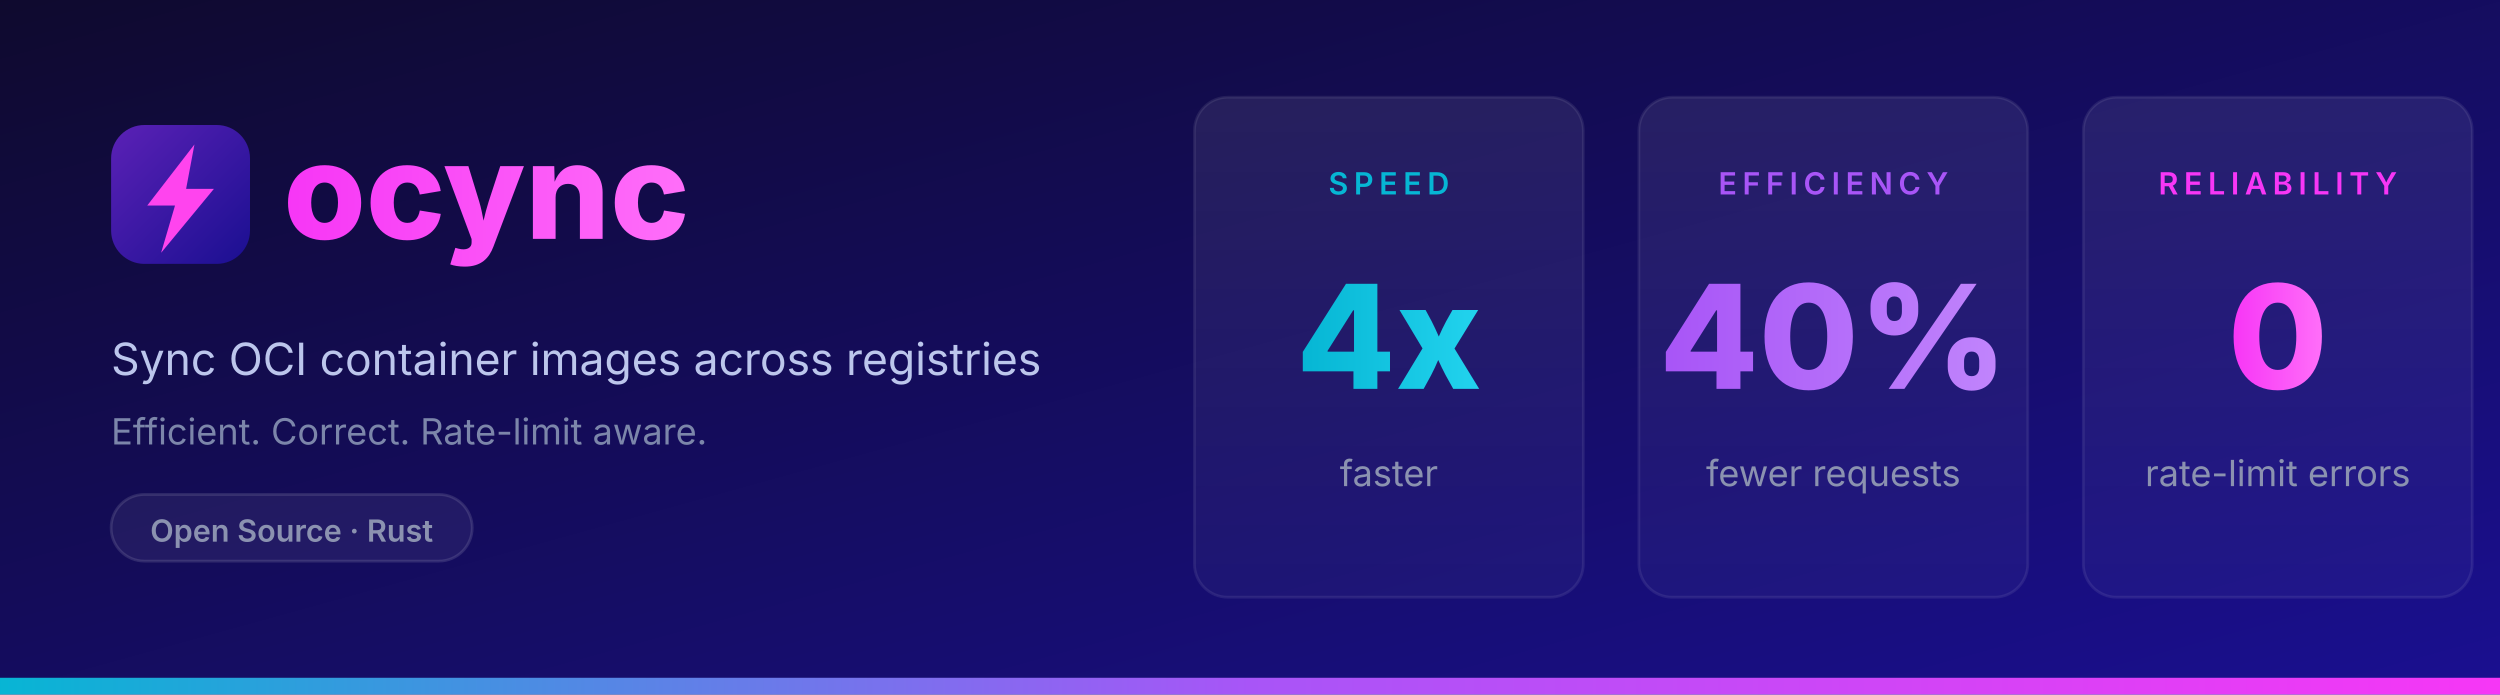
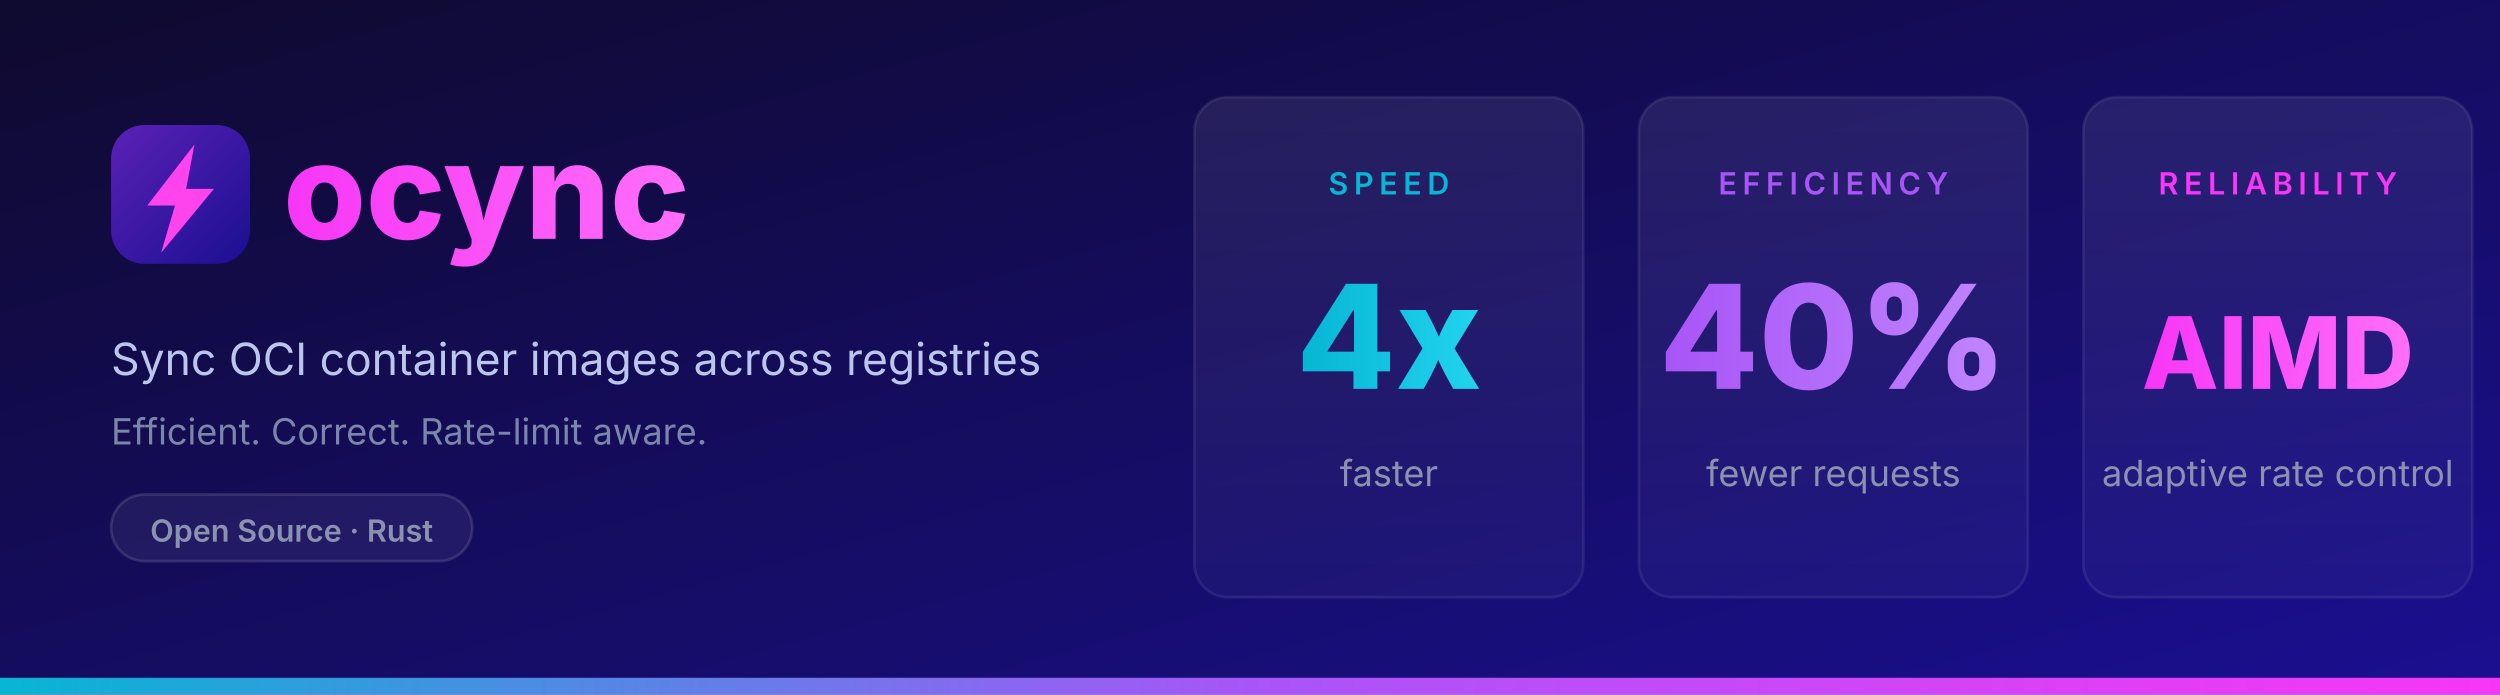
<svg xmlns="http://www.w3.org/2000/svg" width="900" height="250" viewBox="0 0 900 250">
  <defs>
    <linearGradient id="bg" x1="0" y1="0" x2="1" y2="1">
      <stop offset="0%" stop-color="#0f0a2e" />
      <stop offset="100%" stop-color="#1a0f91" />
    </linearGradient>
    <linearGradient id="logobg" x1="0" y1="0" x2="1" y2="1">
      <stop offset="0%" stop-color="#5b21b6" />
      <stop offset="100%" stop-color="#1a0f91" />
    </linearGradient>
    <linearGradient id="accent" x1="0" y1="0" x2="1" y2="0">
      <stop offset="0%" stop-color="#06b6d4" />
      <stop offset="50%" stop-color="#a855f7" />
      <stop offset="100%" stop-color="#F736F6" />
    </linearGradient>
    <linearGradient id="stat-bg" x1="0" y1="0" x2="0" y2="1">
      <stop offset="0%" stop-color="#ffffff" stop-opacity="0.08" />
      <stop offset="100%" stop-color="#ffffff" stop-opacity="0.03" />
    </linearGradient>
    <linearGradient id="pink-grad" x1="0" y1="0" x2="1" y2="0">
      <stop offset="0%" stop-color="#F736F6" />
      <stop offset="100%" stop-color="#ff6ef9" />
    </linearGradient>
    <linearGradient id="cyan-grad" x1="0" y1="0" x2="1" y2="0">
      <stop offset="0%" stop-color="#06b6d4" />
      <stop offset="100%" stop-color="#22d3ee" />
    </linearGradient>
    <linearGradient id="purple-grad" x1="0" y1="0" x2="1" y2="0">
      <stop offset="0%" stop-color="#a855f7" />
      <stop offset="100%" stop-color="#c084fc" />
    </linearGradient>
  </defs>
  <rect width="900" height="250" fill="url(#bg)" />
  <rect x="40" y="45" width="50" height="50" rx="12" fill="url(#logobg)" />
  <path d="M70 52L53 74h10L58 91L77 68h-10L70 52z" fill="#ff44ee" />
  <text x="102" y="86" font-family="system-ui, -apple-system, 'Segoe UI', sans-serif" font-size="48" font-weight="800" fill="url(#pink-grad)">ocync</text>
  <text x="40" y="135" font-family="system-ui, -apple-system, 'Segoe UI', sans-serif" font-size="16" fill="#bcc6ec">Sync OCI container images across registries</text>
  <text x="40" y="160" font-family="system-ui, -apple-system, 'Segoe UI', sans-serif" font-size="13" fill="#7c86aa">Efficient. Correct. Rate-limit aware.</text>
  <rect x="40" y="178" width="130" height="24" rx="12" fill="#ffffff" fill-opacity="0.06" stroke="#ffffff" stroke-opacity="0.12" stroke-width="1" />
  <text x="105" y="195" text-anchor="middle" font-family="system-ui, -apple-system, 'Segoe UI', sans-serif" font-size="11" font-weight="600" fill="#8b92b0">Open Source · Rust</text>
  <rect x="430" y="35" width="140" height="180" rx="12" fill="url(#stat-bg)" stroke="#ffffff" stroke-opacity="0.08" stroke-width="1" />
  <text x="500" y="70" text-anchor="middle" font-family="system-ui, -apple-system, 'Segoe UI', sans-serif" font-size="11" font-weight="600" fill="#06b6d4" letter-spacing="2">SPEED</text>
  <text x="500" y="140" text-anchor="middle" font-family="system-ui, -apple-system, 'Segoe UI', sans-serif" font-size="52" font-weight="800" fill="url(#cyan-grad)">4x</text>
  <text x="500" y="175" text-anchor="middle" font-family="system-ui, -apple-system, 'Segoe UI', sans-serif" font-size="13" fill="#8b92b0">faster</text>
  <rect x="590" y="35" width="140" height="180" rx="12" fill="url(#stat-bg)" stroke="#ffffff" stroke-opacity="0.08" stroke-width="1" />
  <text x="660" y="70" text-anchor="middle" font-family="system-ui, -apple-system, 'Segoe UI', sans-serif" font-size="11" font-weight="600" fill="#a855f7" letter-spacing="2">EFFICIENCY</text>
  <text x="660" y="140" text-anchor="middle" font-family="system-ui, -apple-system, 'Segoe UI', sans-serif" font-size="52" font-weight="800" fill="url(#purple-grad)">40%</text>
  <text x="660" y="175" text-anchor="middle" font-family="system-ui, -apple-system, 'Segoe UI', sans-serif" font-size="13" fill="#8b92b0">fewer requests</text>
  <rect x="750" y="35" width="140" height="180" rx="12" fill="url(#stat-bg)" stroke="#ffffff" stroke-opacity="0.08" stroke-width="1" />
  <text x="820" y="70" text-anchor="middle" font-family="system-ui, -apple-system, 'Segoe UI', sans-serif" font-size="11" font-weight="600" fill="#F736F6" letter-spacing="2">RELIABILITY</text>
-   <text x="820" y="140" text-anchor="middle" font-family="system-ui, -apple-system, 'Segoe UI', sans-serif" font-size="52" font-weight="800" fill="url(#pink-grad)">0</text>
-   <text x="820" y="175" text-anchor="middle" font-family="system-ui, -apple-system, 'Segoe UI', sans-serif" font-size="13" fill="#8b92b0">rate-limit errors</text>
+   <text x="820" y="140" text-anchor="middle" font-family="system-ui, -apple-system, 'Segoe UI', sans-serif" font-size="36" font-weight="800" fill="url(#pink-grad)">AIMD</text>
+   <text x="820" y="175" text-anchor="middle" font-family="system-ui, -apple-system, 'Segoe UI', sans-serif" font-size="13" fill="#8b92b0">adaptive rate control</text>
  <rect x="0" y="244" width="900" height="6" fill="url(#accent)" />
</svg>
